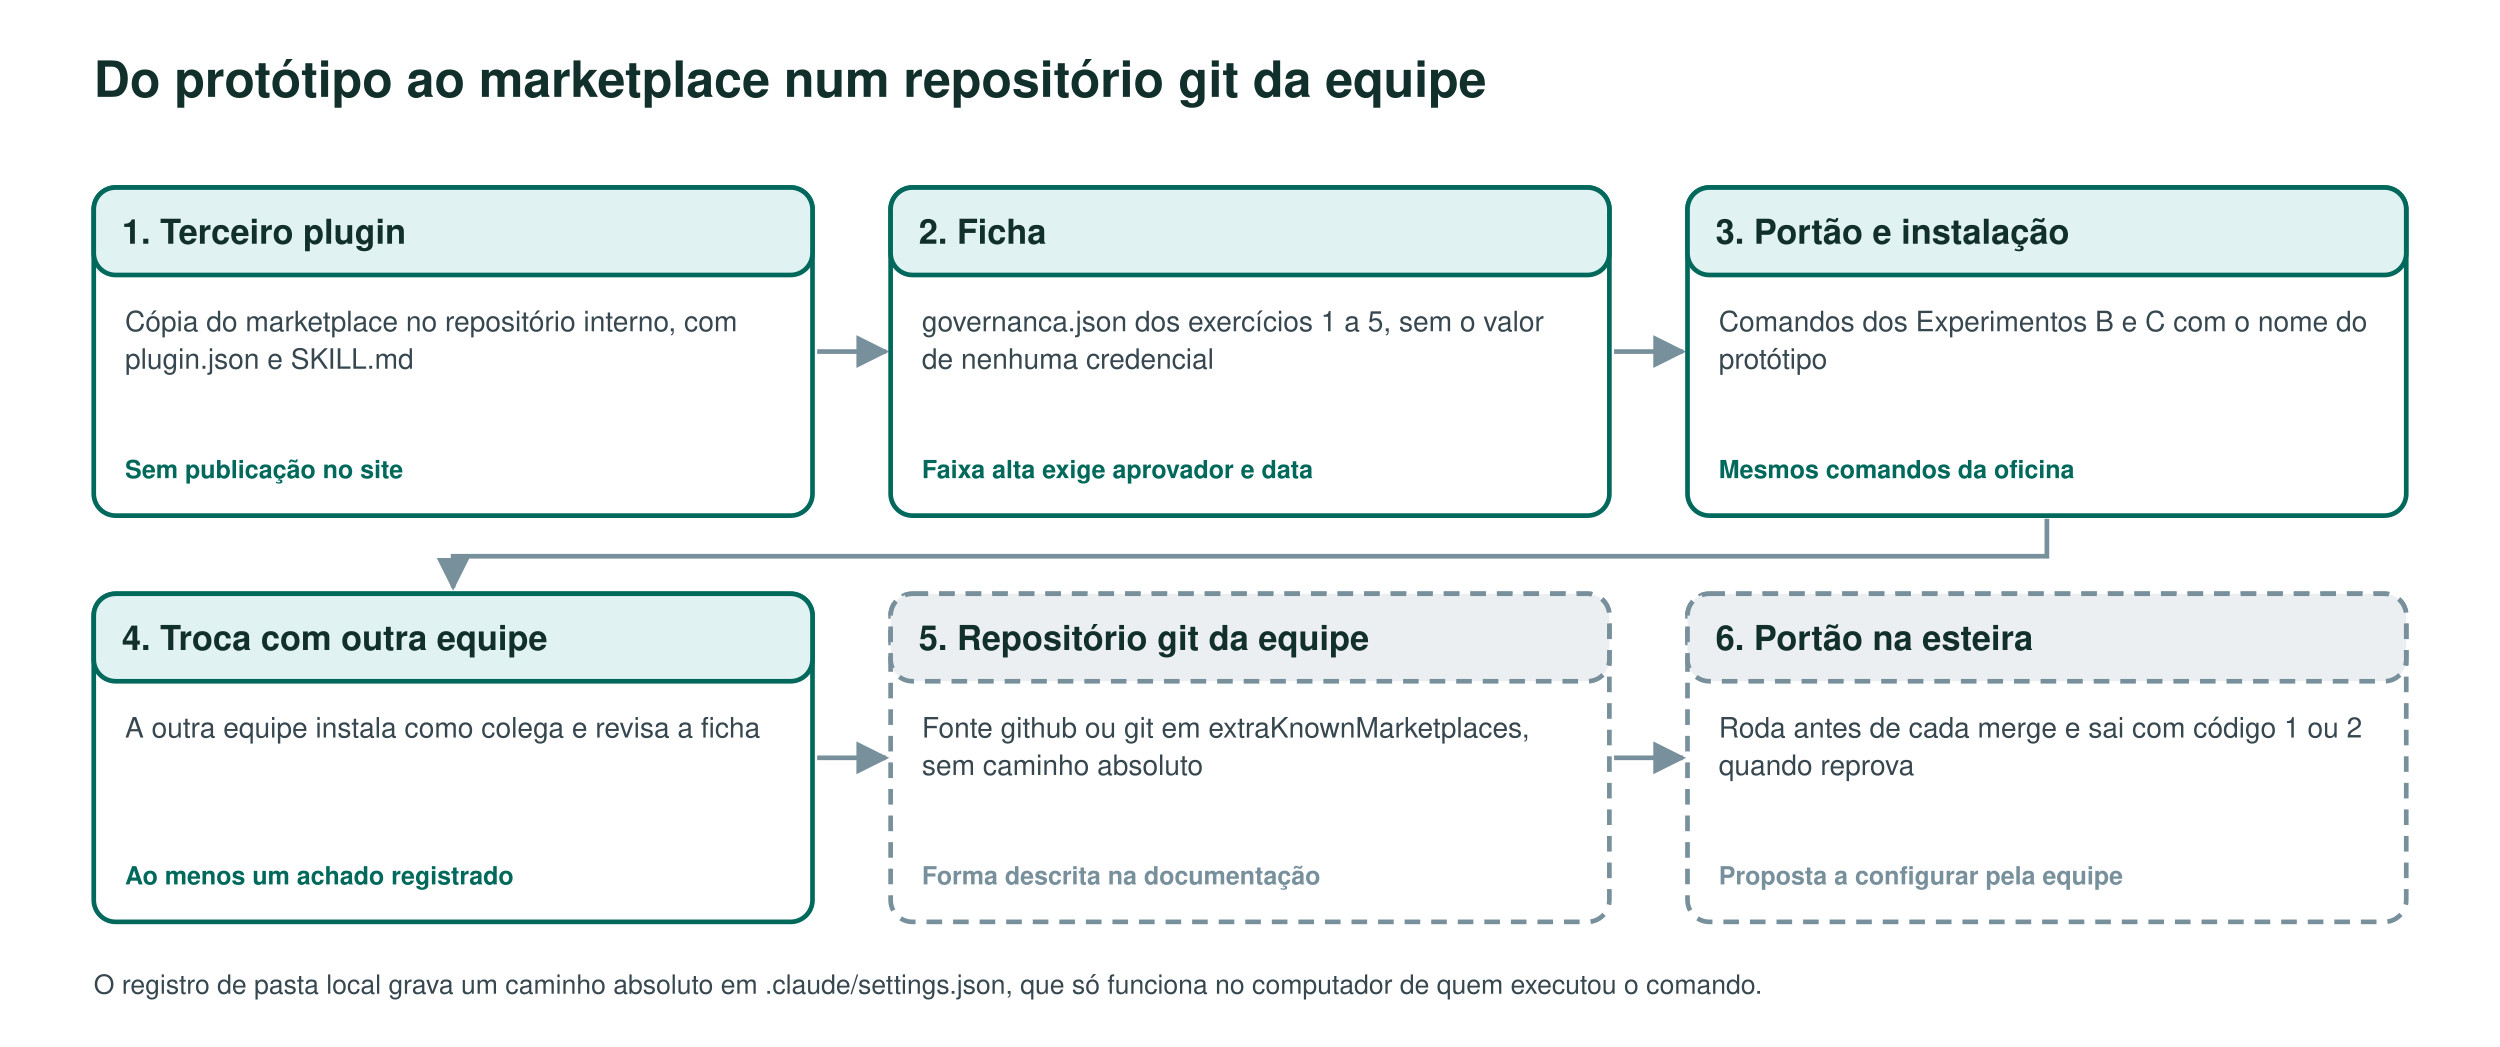
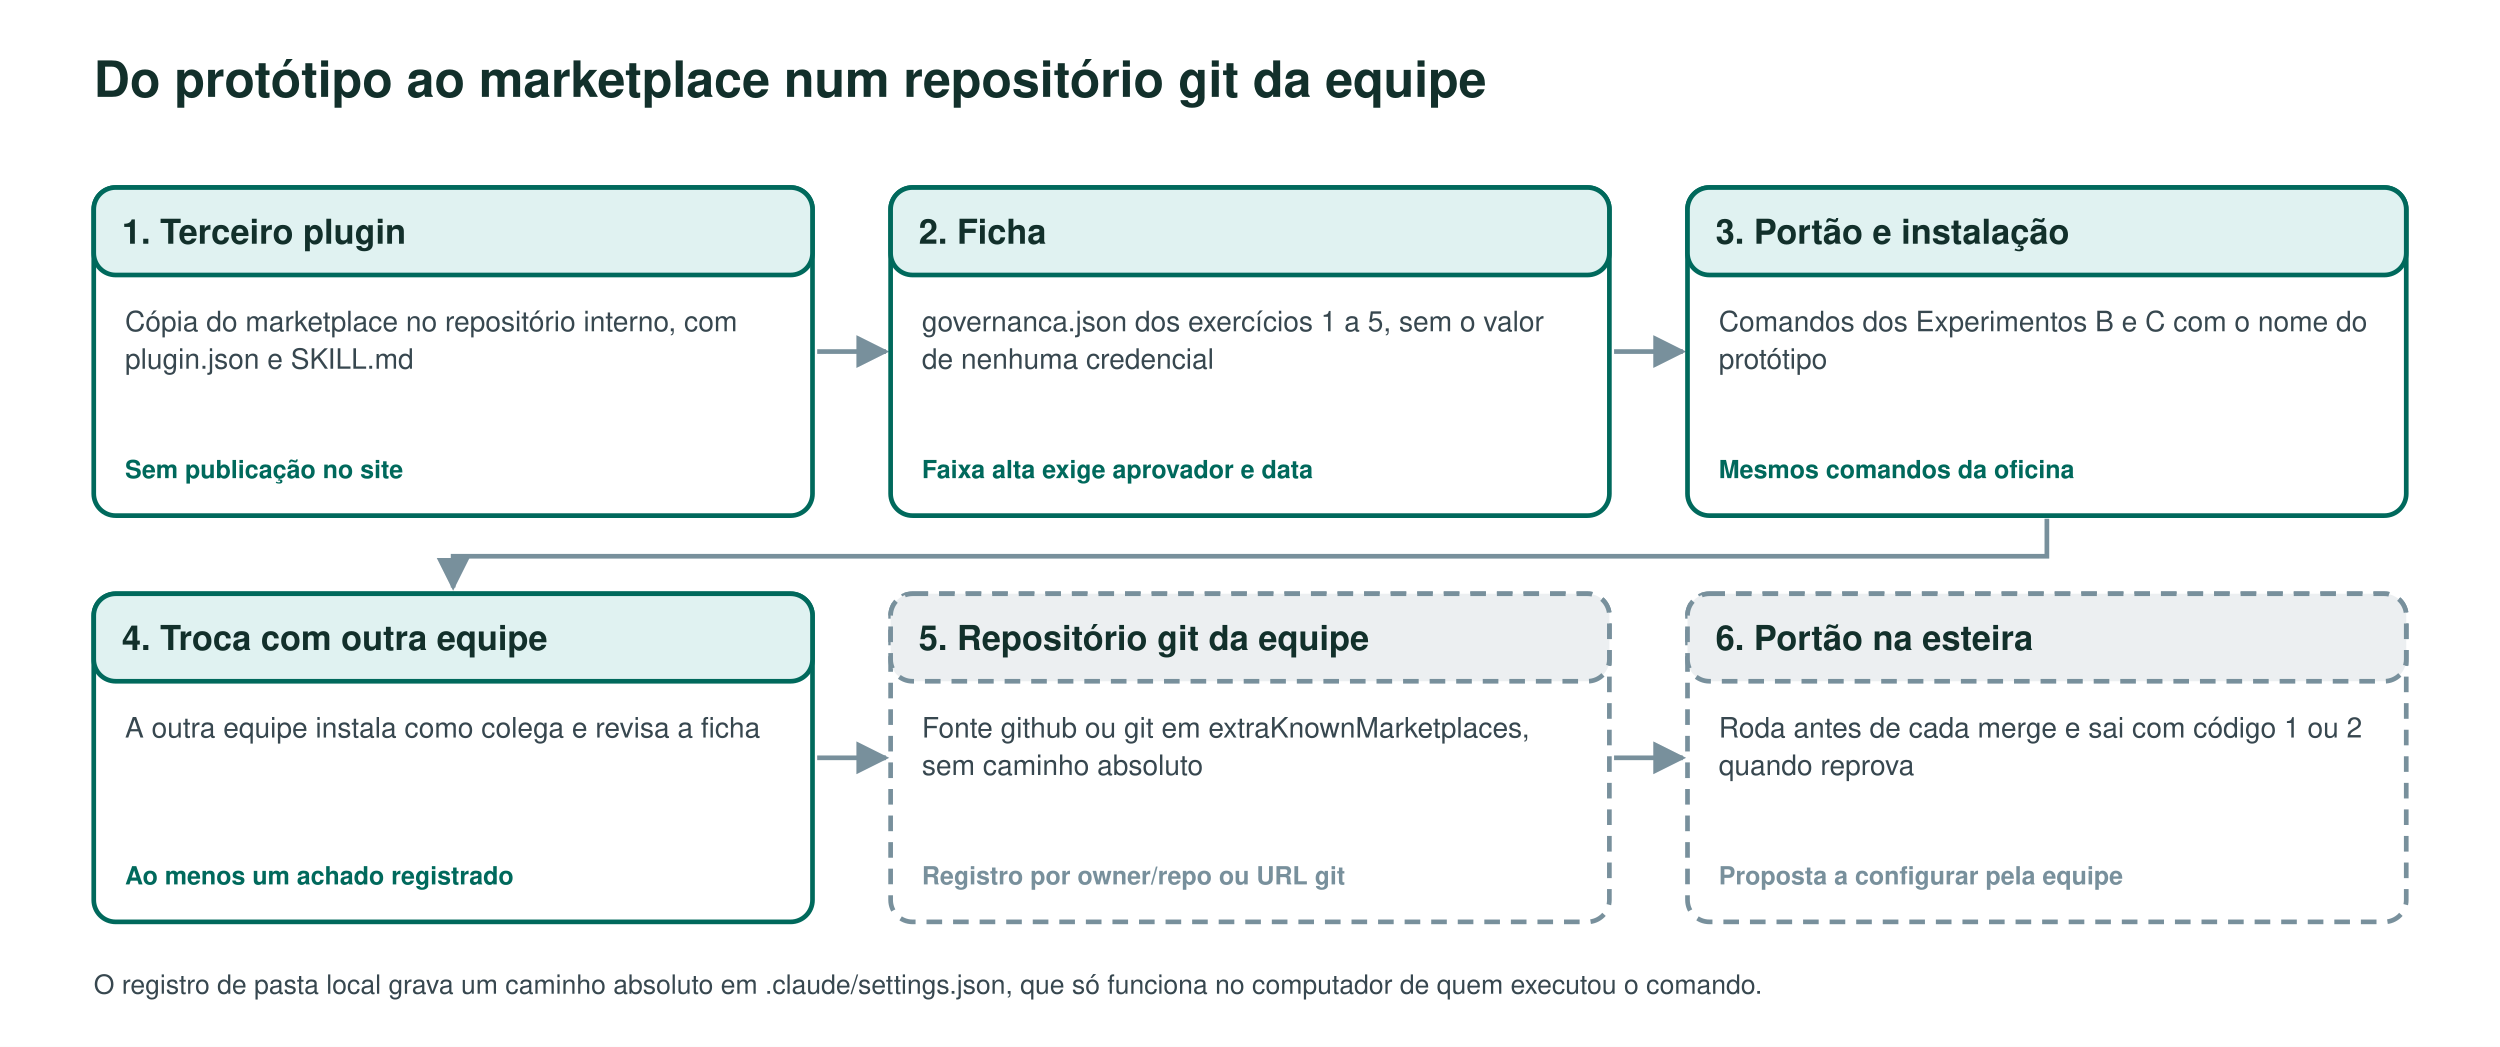
<svg xmlns="http://www.w3.org/2000/svg" viewBox="0 0 1600 670" font-family="Helvetica, Arial, sans-serif">
  <defs>
    <marker id="sv" viewBox="0 0 10 10" refX="9" refY="5" markerWidth="7" markerHeight="7" orient="auto-start-reverse">
      <path d="M0,0 L10,5 L0,10 z" fill="#00695c" />
    </marker>
    <marker id="sl" viewBox="0 0 10 10" refX="9" refY="5" markerWidth="7" markerHeight="7" orient="auto-start-reverse">
      <path d="M0,0 L10,5 L0,10 z" fill="#e65100" />
    </marker>
    <marker id="sn" viewBox="0 0 10 10" refX="9" refY="5" markerWidth="7" markerHeight="7" orient="auto-start-reverse">
      <path d="M0,0 L10,5 L0,10 z" fill="#78909c" />
    </marker>
  </defs>
  <rect width="1600" height="670" fill="#ffffff" />
  <text x="60" y="62" font-size="32" font-weight="bold" fill="#12302b">Do protótipo ao marketplace num repositório git da equipe</text>
  <rect x="60" y="120" width="460" height="210" rx="14" fill="#ffffff" stroke="#00695c" stroke-width="3" />
  <rect x="60" y="120" width="460" height="56" rx="14" fill="#e0f2f1" stroke="#00695c" stroke-width="3" />
  <text x="78" y="156" font-size="22" font-weight="bold" fill="#12302b">1. Terceiro plugin</text>
  <text x="80" y="212" font-size="18" fill="#37474f">Cópia do marketplace no repositório interno, com</text>
  <text x="80" y="236" font-size="18" fill="#37474f">plugin.json e SKILL.md</text>
  <text x="80" y="306" font-size="16" font-weight="bold" fill="#00695c">Sem publicação no site</text>
  <line x1="523" y1="225" x2="567" y2="225" stroke="#78909c" stroke-width="3" marker-end="url(#sn)" />
  <rect x="570" y="120" width="460" height="210" rx="14" fill="#ffffff" stroke="#00695c" stroke-width="3" />
  <rect x="570" y="120" width="460" height="56" rx="14" fill="#e0f2f1" stroke="#00695c" stroke-width="3" />
  <text x="588" y="156" font-size="22" font-weight="bold" fill="#12302b">2. Ficha</text>
  <text x="590" y="212" font-size="18" fill="#37474f">governanca.json dos exercícios 1 a 5, sem o valor</text>
  <text x="590" y="236" font-size="18" fill="#37474f">de nenhuma credencial</text>
  <text x="590" y="306" font-size="16" font-weight="bold" fill="#00695c">Faixa alta exige aprovador e data</text>
  <line x1="1033" y1="225" x2="1077" y2="225" stroke="#78909c" stroke-width="3" marker-end="url(#sn)" />
  <rect x="1080" y="120" width="460" height="210" rx="14" fill="#ffffff" stroke="#00695c" stroke-width="3" />
  <rect x="1080" y="120" width="460" height="56" rx="14" fill="#e0f2f1" stroke="#00695c" stroke-width="3" />
  <text x="1098" y="156" font-size="22" font-weight="bold" fill="#12302b">3. Portão e instalação</text>
  <text x="1100" y="212" font-size="18" fill="#37474f">Comandos dos Experimentos B e C com o nome do</text>
  <text x="1100" y="236" font-size="18" fill="#37474f">protótipo</text>
  <text x="1100" y="306" font-size="16" font-weight="bold" fill="#00695c">Mesmos comandos da oficina</text>
  <rect x="60" y="380" width="460" height="210" rx="14" fill="#ffffff" stroke="#00695c" stroke-width="3" />
  <rect x="60" y="380" width="460" height="56" rx="14" fill="#e0f2f1" stroke="#00695c" stroke-width="3" />
  <text x="78" y="416" font-size="22" font-weight="bold" fill="#12302b">4. Troca com outra equipe</text>
  <text x="80" y="472" font-size="18" fill="#37474f">A outra equipe instala como colega e revisa a ficha</text>
  <text x="80" y="566" font-size="16" font-weight="bold" fill="#00695c">Ao menos um achado registrado</text>
  <line x1="523" y1="485" x2="567" y2="485" stroke="#78909c" stroke-width="3" marker-end="url(#sn)" />
  <rect x="570" y="380" width="460" height="210" rx="14" fill="#ffffff" stroke="#78909c" stroke-width="3" stroke-dasharray="10 7" />
  <rect x="570" y="380" width="460" height="56" rx="14" fill="#eceff1" stroke="#78909c" stroke-width="3" stroke-dasharray="10 7" />
  <text x="588" y="416" font-size="22" font-weight="bold" fill="#12302b">5. Repositório git da equipe</text>
  <text x="590" y="472" font-size="18" fill="#37474f">Fonte github ou git em extraKnownMarketplaces,</text>
  <text x="590" y="496" font-size="18" fill="#37474f">sem caminho absoluto</text>
-   <text x="590" y="566" font-size="16" font-weight="bold" fill="#78909c">Forma descrita na documentação</text>
+   <text x="590" y="566" font-size="16" font-weight="bold" fill="#78909c">Registro por owner/repo ou URL git</text>
  <line x1="1033" y1="485" x2="1077" y2="485" stroke="#78909c" stroke-width="3" marker-end="url(#sn)" />
  <rect x="1080" y="380" width="460" height="210" rx="14" fill="#ffffff" stroke="#78909c" stroke-width="3" stroke-dasharray="10 7" />
  <rect x="1080" y="380" width="460" height="56" rx="14" fill="#eceff1" stroke="#78909c" stroke-width="3" stroke-dasharray="10 7" />
  <text x="1098" y="416" font-size="22" font-weight="bold" fill="#12302b">6. Portão na esteira</text>
  <text x="1100" y="472" font-size="18" fill="#37474f">Roda antes de cada merge e sai com código 1 ou 2</text>
  <text x="1100" y="496" font-size="18" fill="#37474f">quando reprova</text>
  <text x="1100" y="566" font-size="16" font-weight="bold" fill="#78909c">Proposta a configurar pela equipe</text>
  <path d="M1310,332 L1310,356 L290,356 L290,376" fill="none" stroke="#78909c" stroke-width="3" marker-end="url(#sn)" />
  <text x="60" y="636" font-size="17" fill="#37474f">O registro de pasta local grava um caminho absoluto em .claude/settings.json, que só funciona no computador de quem executou o comando.</text>
</svg>
